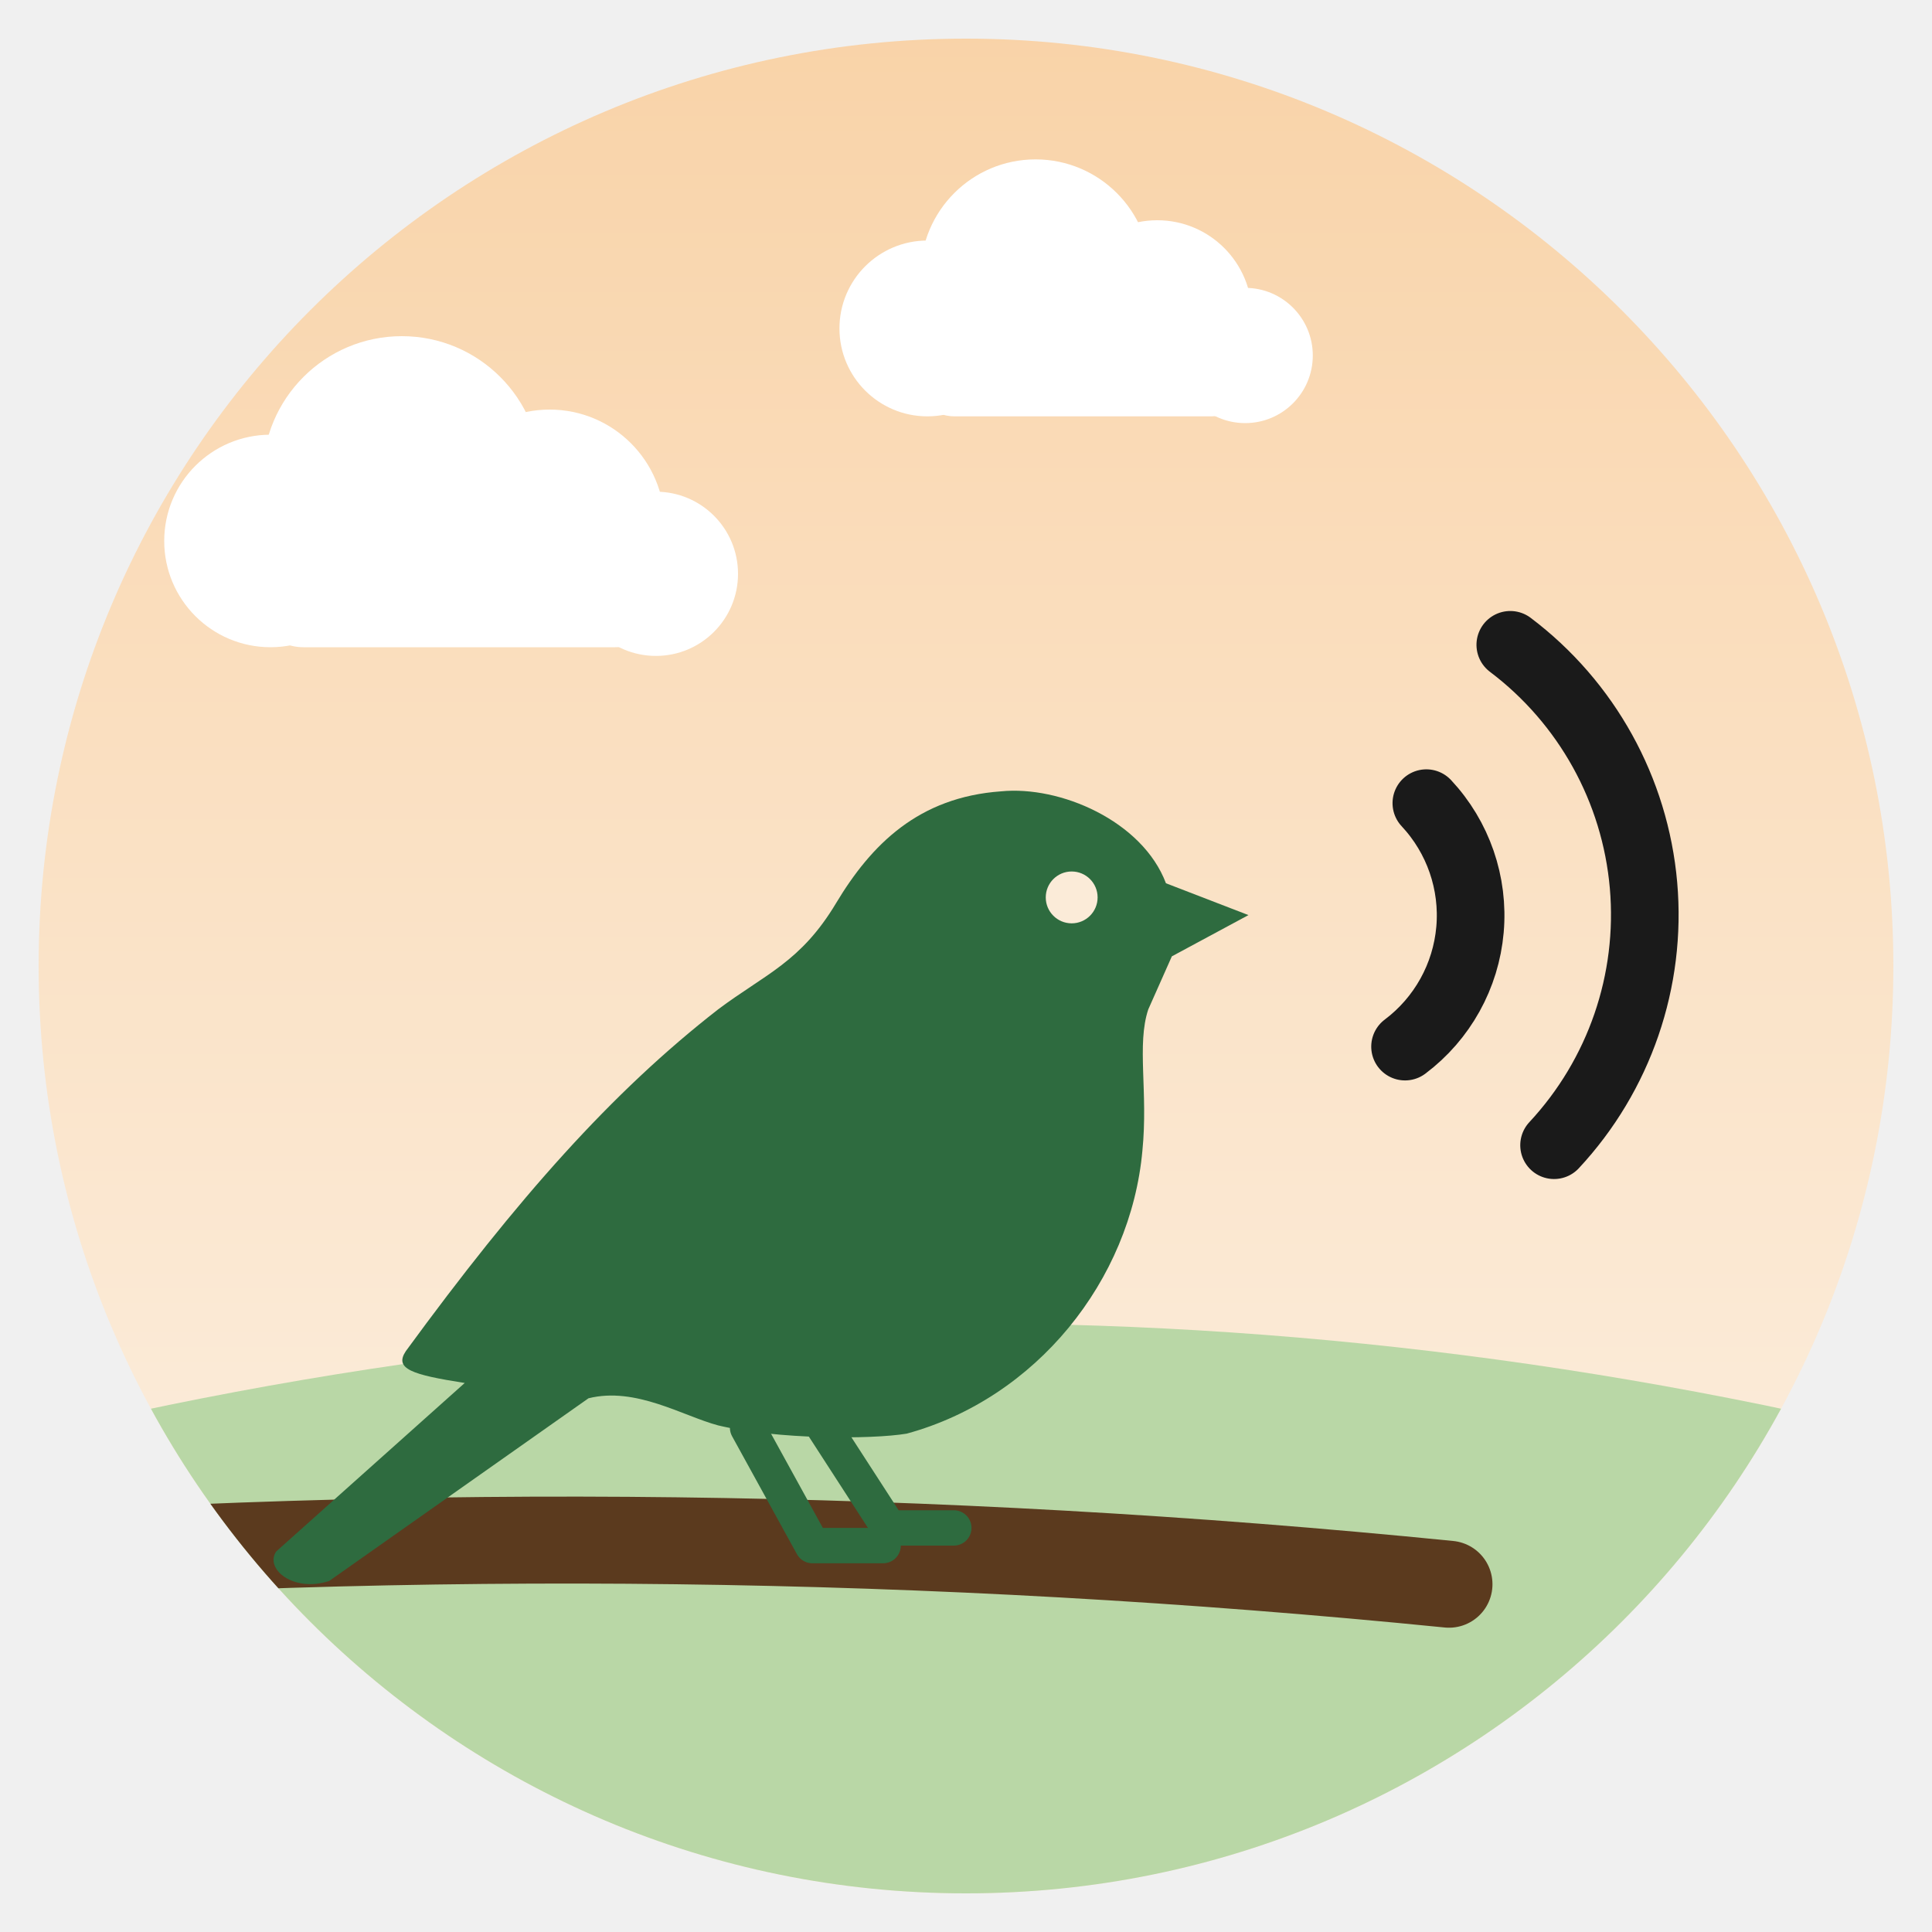
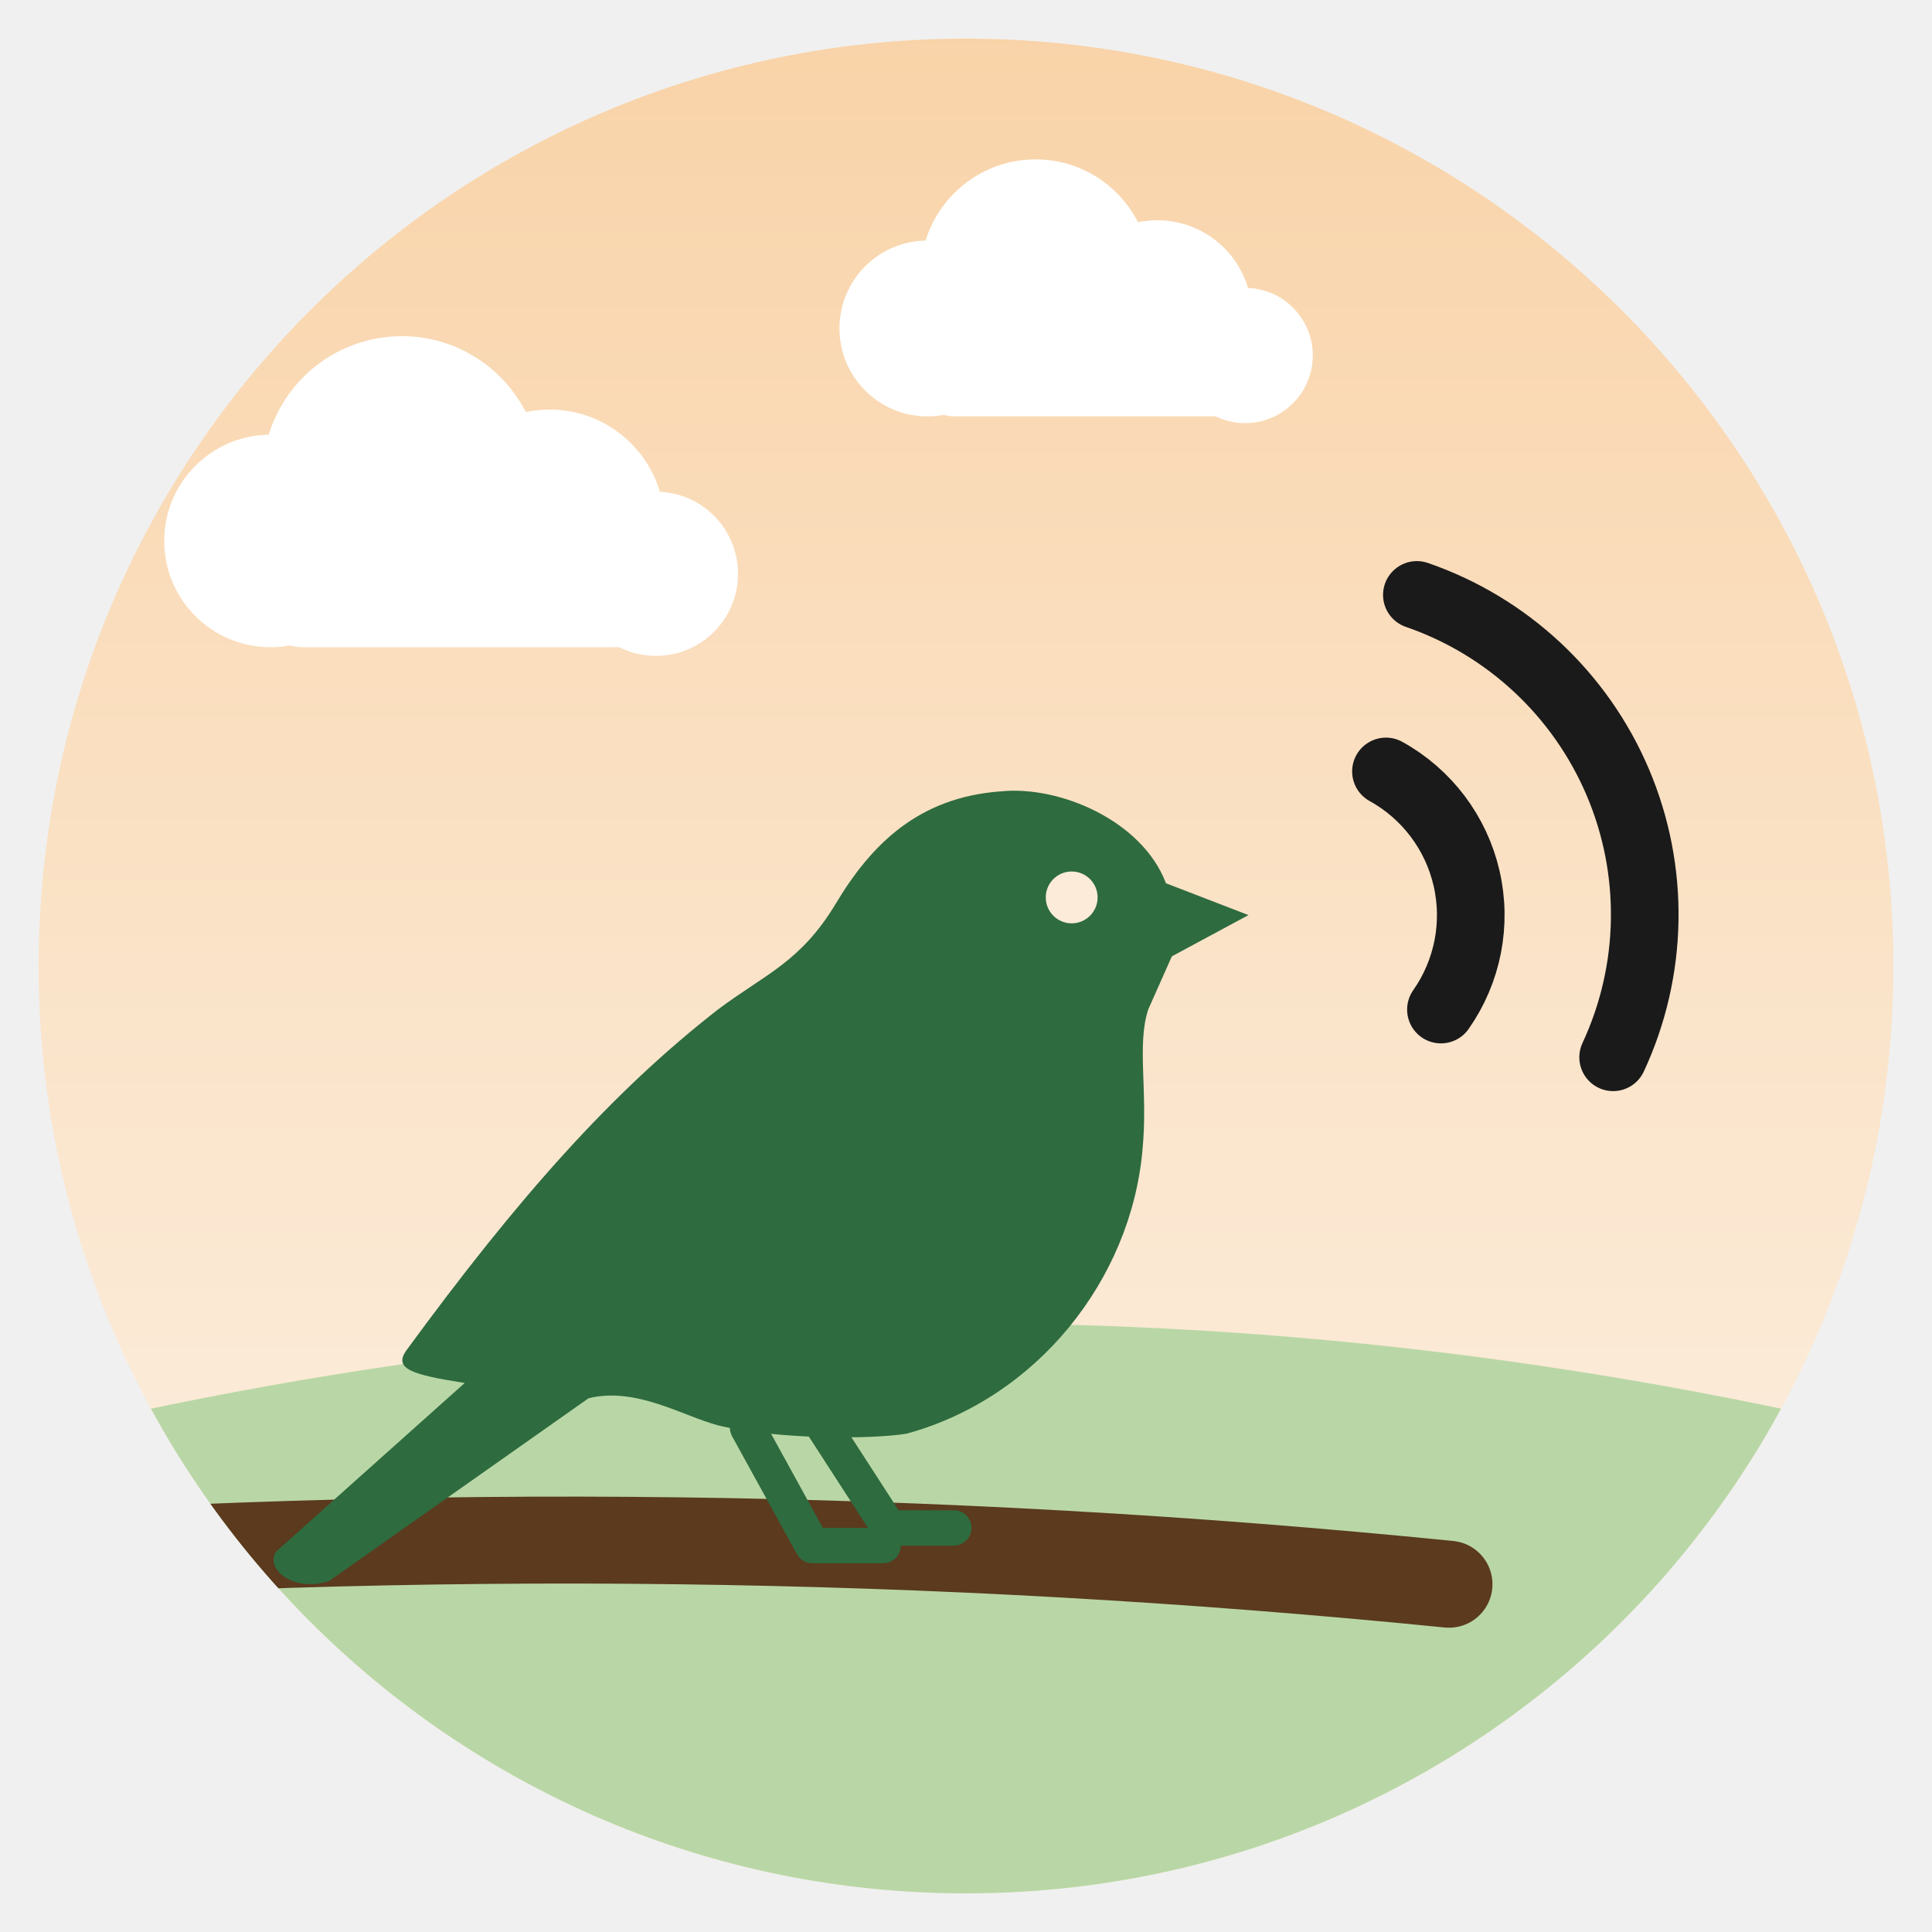
<svg xmlns="http://www.w3.org/2000/svg" viewBox="0 0 200 200">
  <defs>
    <clipPath id="c">
      <circle cx="100" cy="100" r="96" />
    </clipPath>
    <linearGradient id="sky" x1="0" y1="0" x2="0" y2="1">
      <stop offset="0" stop-color="#F9D3A8" />
      <stop offset="0.75" stop-color="#FBEBD8" />
    </linearGradient>
  </defs>
  <g clip-path="url(#c)">
    <circle cx="100" cy="100" r="96" fill="url(#sky)" />
    <path d="M-10 152 Q100 122 210 152 L210 210 L-10 210 Z" fill="#B9D7A6" />
    <circle cx="28.0" cy="56.0" r="11.0" fill="#FFFFFF" />
    <circle cx="41.6" cy="49.2" r="14.4" fill="#FFFFFF" />
    <circle cx="56.9" cy="54.3" r="11.9" fill="#FFFFFF" />
    <circle cx="67.9" cy="59.4" r="8.5" fill="#FFFFFF" />
    <rect x="26.3" y="56.0" width="42.5" height="11.0" rx="5.1" fill="#FFFFFF" />
    <circle cx="96.0" cy="34.0" r="9.1" fill="#FFFFFF" />
    <circle cx="107.2" cy="28.4" r="11.9" fill="#FFFFFF" />
    <circle cx="119.8" cy="32.6" r="9.8" fill="#FFFFFF" />
    <circle cx="128.9" cy="36.8" r="7.0" fill="#FFFFFF" />
    <rect x="94.6" y="34.0" width="35.0" height="9.1" rx="4.2" fill="#FFFFFF" />
    <path d="M-10 162 Q70 156 150 164" stroke="#5B3A1E" stroke-width="9" fill="none" stroke-linecap="round" />
    <g transform="translate(78 117.91) scale(1.22) translate(-50 -45)">
      <path d="M92 26 L85 23.3 C83 18 76 15 71 15.5 C64 16 60 20 57 25 C54 30 51 31 47 34 C38 41 30 50 20.5 63 C19.5 64.5 21 65 25.5 65.7 L9.5 80 C8.5 81.5 11 83.5 14 82.5 L36 67 C40 66 44 68.5 47 69.3 C52 70.5 60 70.5 63 70 C74 67 82 57 83 46 C83.5 41 82.5 37 83.5 34 L85.5 29.5 Z" fill="#2E6B3F" />
      <circle cx="77" cy="24.5" r="2.2" fill="#FBEBD8" />
      <path d="M49.5 69.5 L55 79.5 L61 79.5 M56 69.5 L61.5 78 L67 78" stroke="#2E6B3F" stroke-width="3" stroke-linecap="round" stroke-linejoin="round" fill="none" />
    </g>
-     <g transform="rotate(5 135.2 94.7)">
+     <g transform="rotate(-13 135.2 94.7)">
      <path d="M146.6 82.1 A17 17 0 0 1 146.6 107.4" stroke="#1A1A1A" stroke-width="7" fill="none" stroke-linecap="round" />
    </g>
-     <g transform="rotate(-5 135.2 94.7)">
+     <g transform="rotate(-23 135.2 94.7)">
      <path d="M158.7 68.7 A35 35 0 0 1 158.7 120.7" stroke="#1A1A1A" stroke-width="7" fill="none" stroke-linecap="round" />
    </g>
  </g>
</svg>
